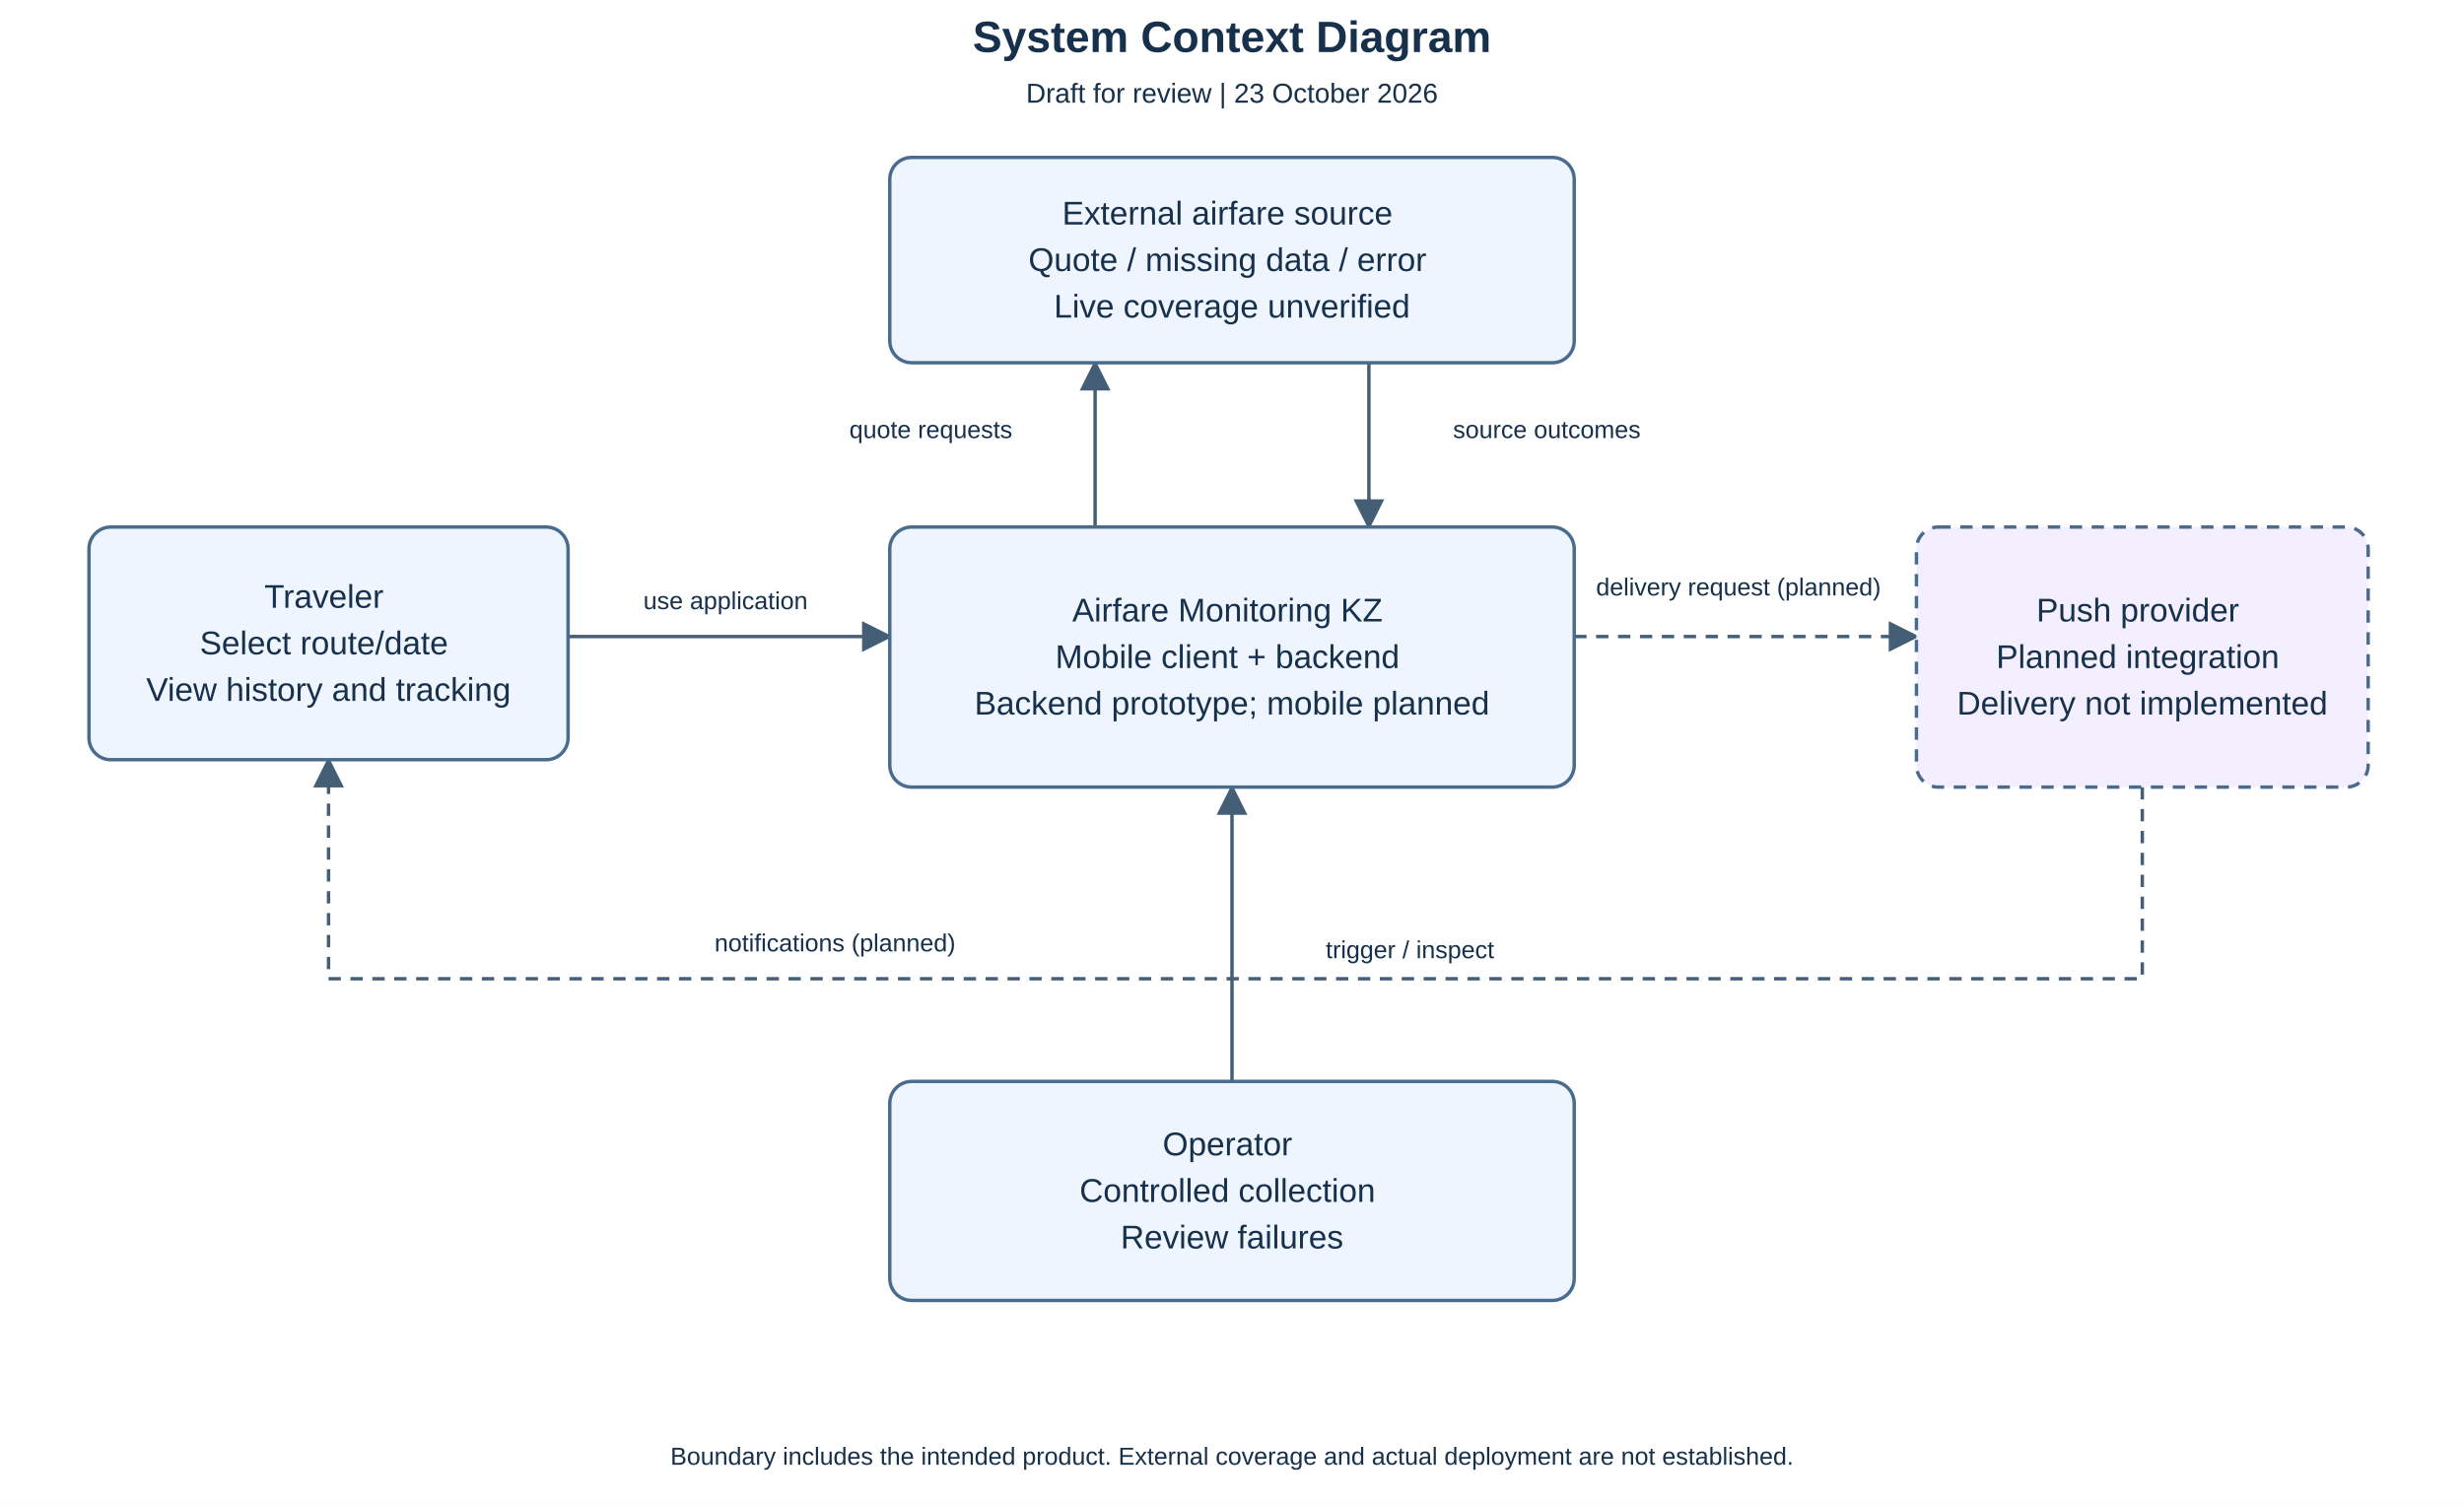
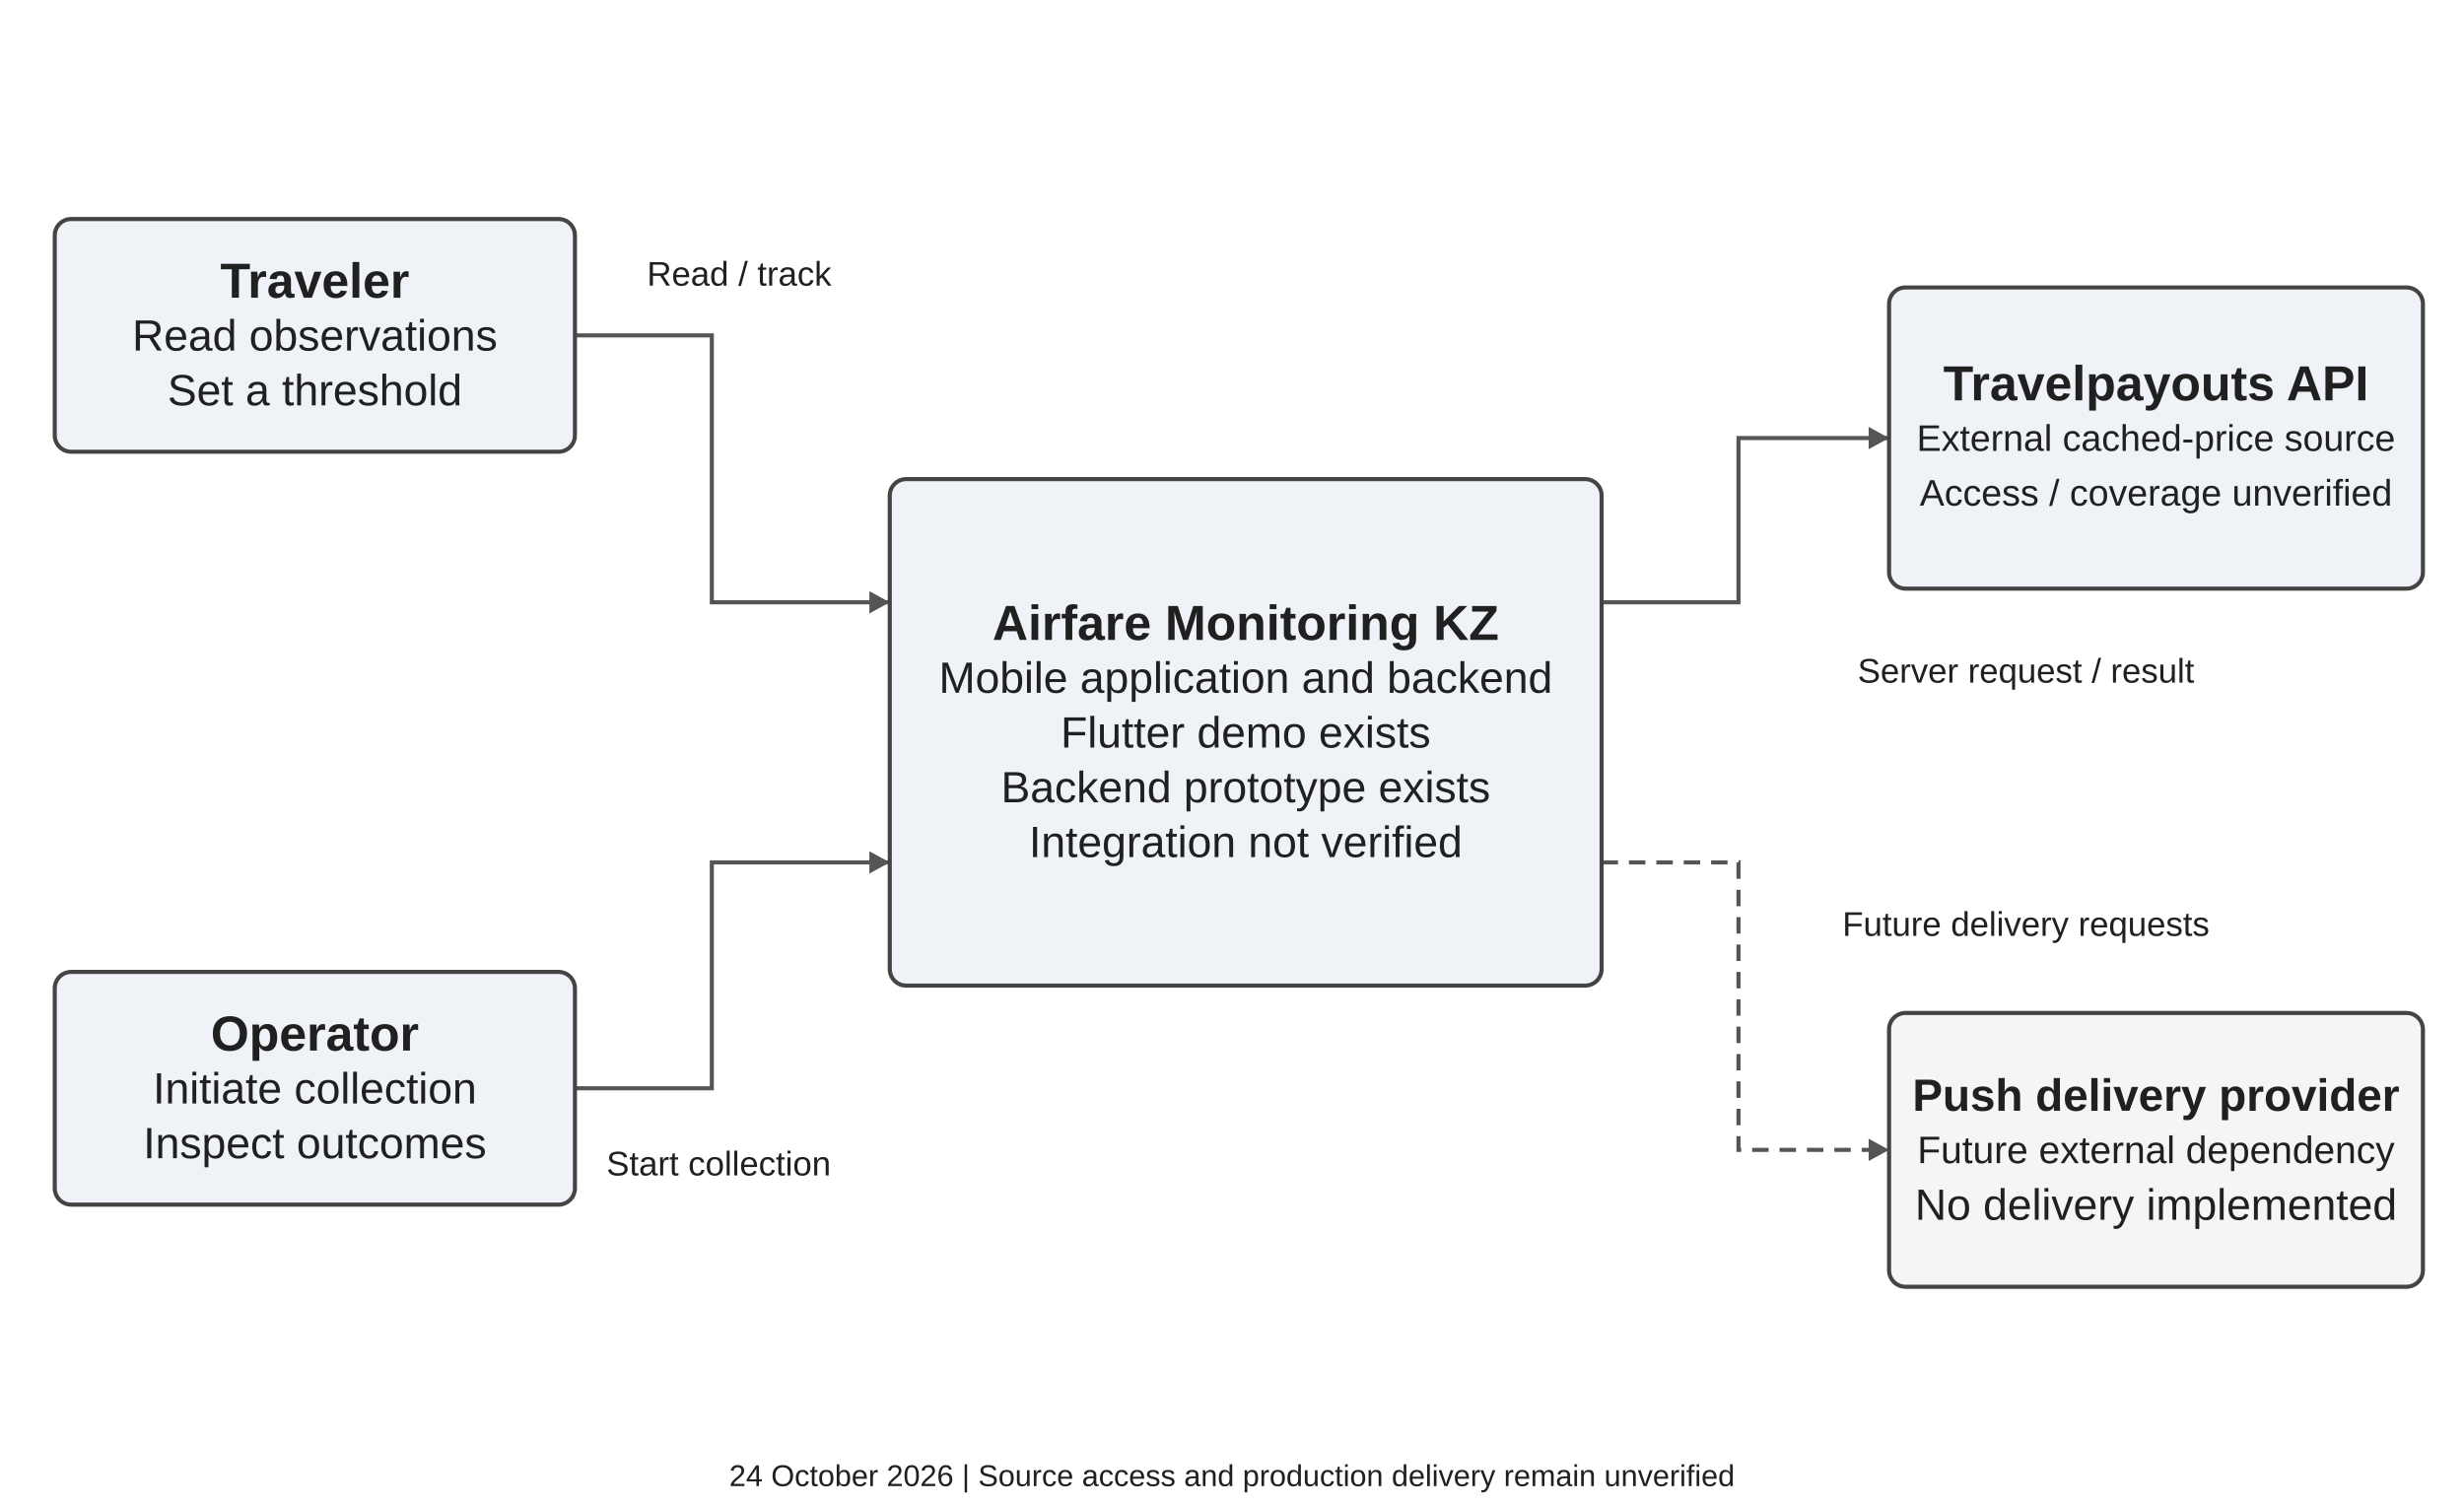
<svg xmlns="http://www.w3.org/2000/svg" width="1800" height="1100" viewBox="0 0 1800 1100" role="img" aria-labelledby="title desc">
-   <defs>
-     <marker id="arrow" viewBox="0 0 10 10" refX="9" refY="5" markerWidth="9" markerHeight="9" orient="auto-start-reverse">
-       <path d="M 0 0 L 10 5 L 0 10 z" fill="#445e76" />
-     </marker>
-   </defs>
-   <rect width="1800" height="1100" fill="#ffffff" />
-   <text x="900" y="38" text-anchor="middle" font-family="Arial,sans-serif" font-size="32" font-weight="700" fill="#17304b">
-     <tspan x="900" dy="0">System Context Diagram</tspan>
-   </text>
-   <text x="900" y="75" text-anchor="middle" font-family="Arial,sans-serif" font-size="20" font-weight="400" fill="#17304b">
-     <tspan x="900" dy="0">Draft for review | 23 October 2026</tspan>
-   </text>
-   <polyline points="415,465 650,465" fill="none" stroke="#445e76" stroke-width="2.5" marker-end="url(#arrow)" />
-   <text x="530" y="445" text-anchor="middle" font-family="Arial,sans-serif" font-size="18" font-weight="400" fill="#17304b">
-     <tspan x="530" dy="0">use application</tspan>
-   </text>
-   <polyline points="800,385 800,265" fill="none" stroke="#445e76" stroke-width="2.5" marker-end="url(#arrow)" />
-   <text x="680" y="320" text-anchor="middle" font-family="Arial,sans-serif" font-size="18" font-weight="400" fill="#17304b">
-     <tspan x="680" dy="0">quote requests</tspan>
-   </text>
-   <polyline points="1000,265 1000,385" fill="none" stroke="#445e76" stroke-width="2.5" marker-end="url(#arrow)" />
-   <text x="1130" y="320" text-anchor="middle" font-family="Arial,sans-serif" font-size="18" font-weight="400" fill="#17304b">
-     <tspan x="1130" dy="0">source outcomes</tspan>
-   </text>
-   <polyline points="900,790 900,575" fill="none" stroke="#445e76" stroke-width="2.5" marker-end="url(#arrow)" />
-   <text x="1030" y="700" text-anchor="middle" font-family="Arial,sans-serif" font-size="18" font-weight="400" fill="#17304b">
-     <tspan x="1030" dy="0">trigger / inspect</tspan>
-   </text>
-   <polyline points="1150,465 1400,465" fill="none" stroke="#445e76" stroke-width="2.5" stroke-dasharray="9 7" marker-end="url(#arrow)" />
-   <text x="1270" y="435" text-anchor="middle" font-family="Arial,sans-serif" font-size="18" font-weight="400" fill="#17304b">
-     <tspan x="1270" dy="0">delivery request (planned)</tspan>
-   </text>
-   <polyline points="1565,575 1565,715 240,715 240,555" fill="none" stroke="#445e76" stroke-width="2.5" stroke-dasharray="9 7" marker-end="url(#arrow)" />
-   <text x="610" y="695" text-anchor="middle" font-family="Arial,sans-serif" font-size="18" font-weight="400" fill="#17304b">
-     <tspan x="610" dy="0">notifications (planned)</tspan>
-   </text>
-   <rect x="65" y="385" width="350" height="170" rx="16" fill="#eef5ff" stroke="#496b8d" stroke-width="2.5" />
-   <text x="240" y="444" text-anchor="middle" font-family="Arial,sans-serif" font-size="24" font-weight="400" fill="#17304b">
-     <tspan x="240" dy="0">Traveler</tspan>
-     <tspan x="240" dy="34">Select route/date</tspan>
-     <tspan x="240" dy="34">View history and tracking</tspan>
-   </text>
-   <rect x="650" y="385" width="500" height="190" rx="16" fill="#eef5ff" stroke="#496b8d" stroke-width="2.5" />
-   <text x="900" y="454" text-anchor="middle" font-family="Arial,sans-serif" font-size="24" font-weight="400" fill="#17304b">
-     <tspan x="900" dy="0">Airfare Monitoring KZ</tspan>
-     <tspan x="900" dy="34">Mobile client + backend</tspan>
-     <tspan x="900" dy="34">Backend prototype; mobile planned</tspan>
-   </text>
-   <rect x="650" y="115" width="500" height="150" rx="16" fill="#eef5ff" stroke="#496b8d" stroke-width="2.5" />
-   <text x="900" y="164" text-anchor="middle" font-family="Arial,sans-serif" font-size="24" font-weight="400" fill="#17304b">
-     <tspan x="900" dy="0">External airfare source</tspan>
-     <tspan x="900" dy="34">Quote / missing data / error</tspan>
-     <tspan x="900" dy="34">Live coverage unverified</tspan>
-   </text>
-   <rect x="650" y="790" width="500" height="160" rx="16" fill="#eef5ff" stroke="#496b8d" stroke-width="2.5" />
-   <text x="900" y="844" text-anchor="middle" font-family="Arial,sans-serif" font-size="24" font-weight="400" fill="#17304b">
-     <tspan x="900" dy="0">Operator</tspan>
-     <tspan x="900" dy="34">Controlled collection</tspan>
-     <tspan x="900" dy="34">Review failures</tspan>
-   </text>
-   <rect x="1400" y="385" width="330" height="190" rx="16" fill="#f3efff" stroke="#496b8d" stroke-width="2.5" stroke-dasharray="9 7" />
-   <text x="1565" y="454" text-anchor="middle" font-family="Arial,sans-serif" font-size="24" font-weight="400" fill="#17304b">
-     <tspan x="1565" dy="0">Push provider</tspan>
-     <tspan x="1565" dy="34">Planned integration</tspan>
-     <tspan x="1565" dy="34">Delivery not implemented</tspan>
-   </text>
-   <text x="900" y="1070" text-anchor="middle" font-family="Arial,sans-serif" font-size="18" font-weight="400" fill="#17304b">
-     <tspan x="900" dy="0">Boundary includes the intended product. External coverage and actual deployment are not established.</tspan>
-   </text>
+   <rect width="100%" height="100%" fill="white" />
+   <polyline points="420,245 520,245 520,440 650,440" fill="none" stroke="#555555" stroke-width="3" />
+   <polygon points="650,440 635.081,448.15 635.081,431.85" fill="#555555" />
+   <polyline points="420,795 520,795 520,630 650,630" fill="none" stroke="#555555" stroke-width="3" />
+   <polygon points="650,630 635.081,638.15 635.081,621.85" fill="#555555" />
+   <polyline points="1170,440 1270,440 1270,320 1380,320" fill="none" stroke="#555555" stroke-width="3" />
+   <polygon points="1380,320 1365.081,328.15 1365.081,311.85" fill="#555555" />
+   <polyline points="1170,630 1270,630 1270,840 1380,840" fill="none" stroke="#555555" stroke-width="3" stroke-dasharray="12 8" />
+   <polygon points="1380,840 1365.081,848.15 1365.081,831.85" fill="#555555" />
+   <rect x="40" y="160" width="380" height="170" rx="12" fill="#EFF3F8" stroke="#444444" stroke-width="3" />
+   <text x="230.0" y="205.0" text-anchor="middle" dominant-baseline="central" font-family="Arial, sans-serif" font-size="36" font-weight="700" fill="#202020">Traveler</text>
+   <text x="230.0" y="245.0" text-anchor="middle" dominant-baseline="central" font-family="Arial, sans-serif" font-size="32" font-weight="400" fill="#202020">Read observations</text>
+   <text x="230.0" y="285.0" text-anchor="middle" dominant-baseline="central" font-family="Arial, sans-serif" font-size="32" font-weight="400" fill="#202020">Set a threshold</text>
+   <rect x="40" y="710" width="380" height="170" rx="12" fill="#EFF3F8" stroke="#444444" stroke-width="3" />
+   <text x="230.0" y="755.0" text-anchor="middle" dominant-baseline="central" font-family="Arial, sans-serif" font-size="36" font-weight="700" fill="#202020">Operator</text>
+   <text x="230.0" y="795.0" text-anchor="middle" dominant-baseline="central" font-family="Arial, sans-serif" font-size="32" font-weight="400" fill="#202020">Initiate collection</text>
+   <text x="230.0" y="835.0" text-anchor="middle" dominant-baseline="central" font-family="Arial, sans-serif" font-size="32" font-weight="400" fill="#202020">Inspect outcomes</text>
+   <rect x="650" y="350" width="520" height="370" rx="12" fill="#EFF3F8" stroke="#444444" stroke-width="3" />
+   <text x="910.0" y="455.0" text-anchor="middle" dominant-baseline="central" font-family="Arial, sans-serif" font-size="36" font-weight="700" fill="#202020">Airfare Monitoring KZ</text>
+   <text x="910.0" y="495.0" text-anchor="middle" dominant-baseline="central" font-family="Arial, sans-serif" font-size="32" font-weight="400" fill="#202020">Mobile application and backend</text>
+   <text x="910.0" y="535.0" text-anchor="middle" dominant-baseline="central" font-family="Arial, sans-serif" font-size="32" font-weight="400" fill="#202020">Flutter demo exists</text>
+   <text x="910.0" y="575.0" text-anchor="middle" dominant-baseline="central" font-family="Arial, sans-serif" font-size="32" font-weight="400" fill="#202020">Backend prototype exists</text>
+   <text x="910.0" y="615.0" text-anchor="middle" dominant-baseline="central" font-family="Arial, sans-serif" font-size="32" font-weight="400" fill="#202020">Integration not verified</text>
+   <rect x="1380" y="210" width="390" height="220" rx="12" fill="#EFF3F8" stroke="#444444" stroke-width="3" />
+   <text x="1575.0" y="280.0" text-anchor="middle" dominant-baseline="central" font-family="Arial, sans-serif" font-size="36" font-weight="700" fill="#202020">Travelpayouts API</text>
+   <text x="1575.0" y="320.0" text-anchor="middle" dominant-baseline="central" font-family="Arial, sans-serif" font-size="27" font-weight="400" fill="#202020">External cached-price source</text>
+   <text x="1575.0" y="360.0" text-anchor="middle" dominant-baseline="central" font-family="Arial, sans-serif" font-size="27" font-weight="400" fill="#202020">Access / coverage unverified</text>
+   <rect x="1380" y="740" width="390" height="200" rx="12" fill="#F5F5F5" stroke="#444444" stroke-width="3" />
+   <text x="1575.0" y="800.0" text-anchor="middle" dominant-baseline="central" font-family="Arial, sans-serif" font-size="33" font-weight="700" fill="#202020">Push delivery provider</text>
+   <text x="1575.0" y="840.0" text-anchor="middle" dominant-baseline="central" font-family="Arial, sans-serif" font-size="28" font-weight="400" fill="#202020">Future external dependency</text>
+   <text x="1575.0" y="880.0" text-anchor="middle" dominant-baseline="central" font-family="Arial, sans-serif" font-size="32" font-weight="400" fill="#202020">No delivery implemented</text>
+   <rect x="465.0" y="182" width="150.0" height="36" fill="white" />
+   <text x="540" y="200" text-anchor="middle" dominant-baseline="central" font-family="Arial, sans-serif" font-size="25" font-weight="400" fill="#202020">Read / track</text>
+   <rect x="434.5" y="832" width="181.0" height="36" fill="white" />
+   <text x="525" y="850" text-anchor="middle" dominant-baseline="central" font-family="Arial, sans-serif" font-size="25" font-weight="400" fill="#202020">Start collection</text>
+   <rect x="1349.0" y="472" width="262.0" height="36" fill="white" />
+   <text x="1480" y="490" text-anchor="middle" dominant-baseline="central" font-family="Arial, sans-serif" font-size="25" font-weight="400" fill="#202020">Server request / result</text>
+   <rect x="1337.5" y="657" width="285.0" height="36" fill="white" />
+   <text x="1480" y="675" text-anchor="middle" dominant-baseline="central" font-family="Arial, sans-serif" font-size="25" font-weight="400" fill="#202020">Future delivery requests</text>
+   <text x="900.0" y="1078" text-anchor="middle" dominant-baseline="central" font-family="Arial, sans-serif" font-size="22" font-weight="400" fill="#202020">24 October 2026 | Source access and production delivery remain unverified</text>
</svg>
